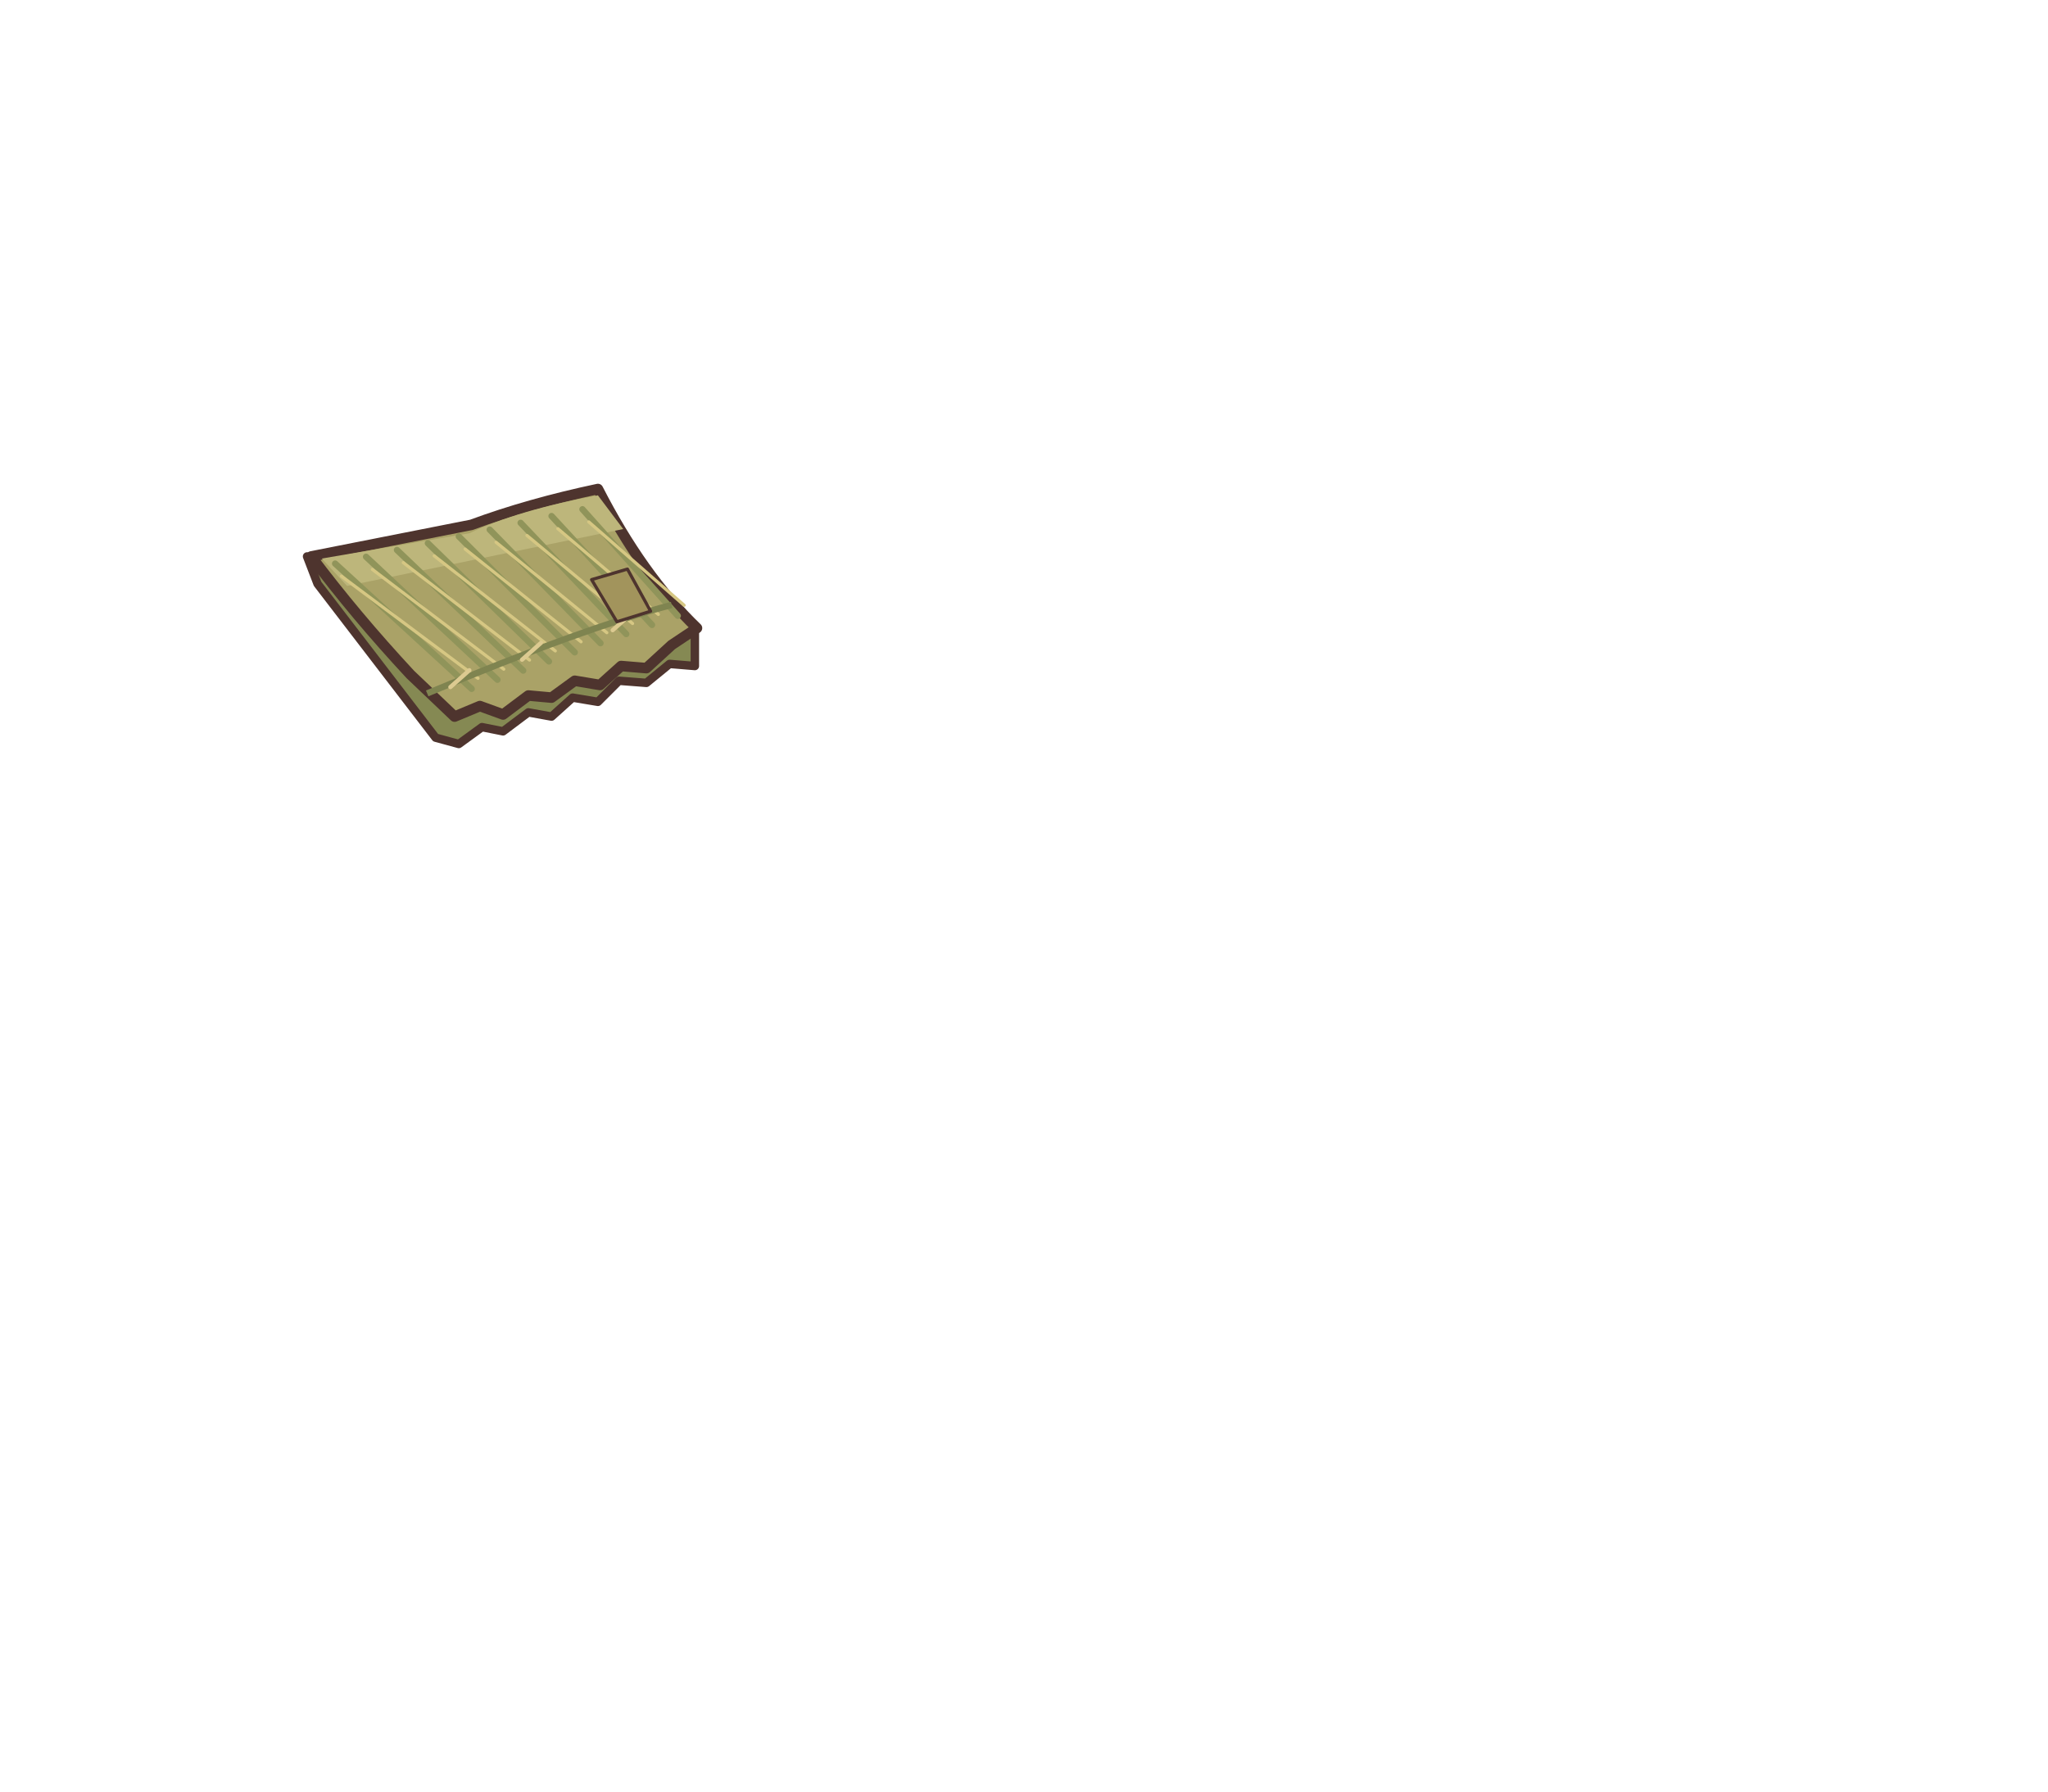
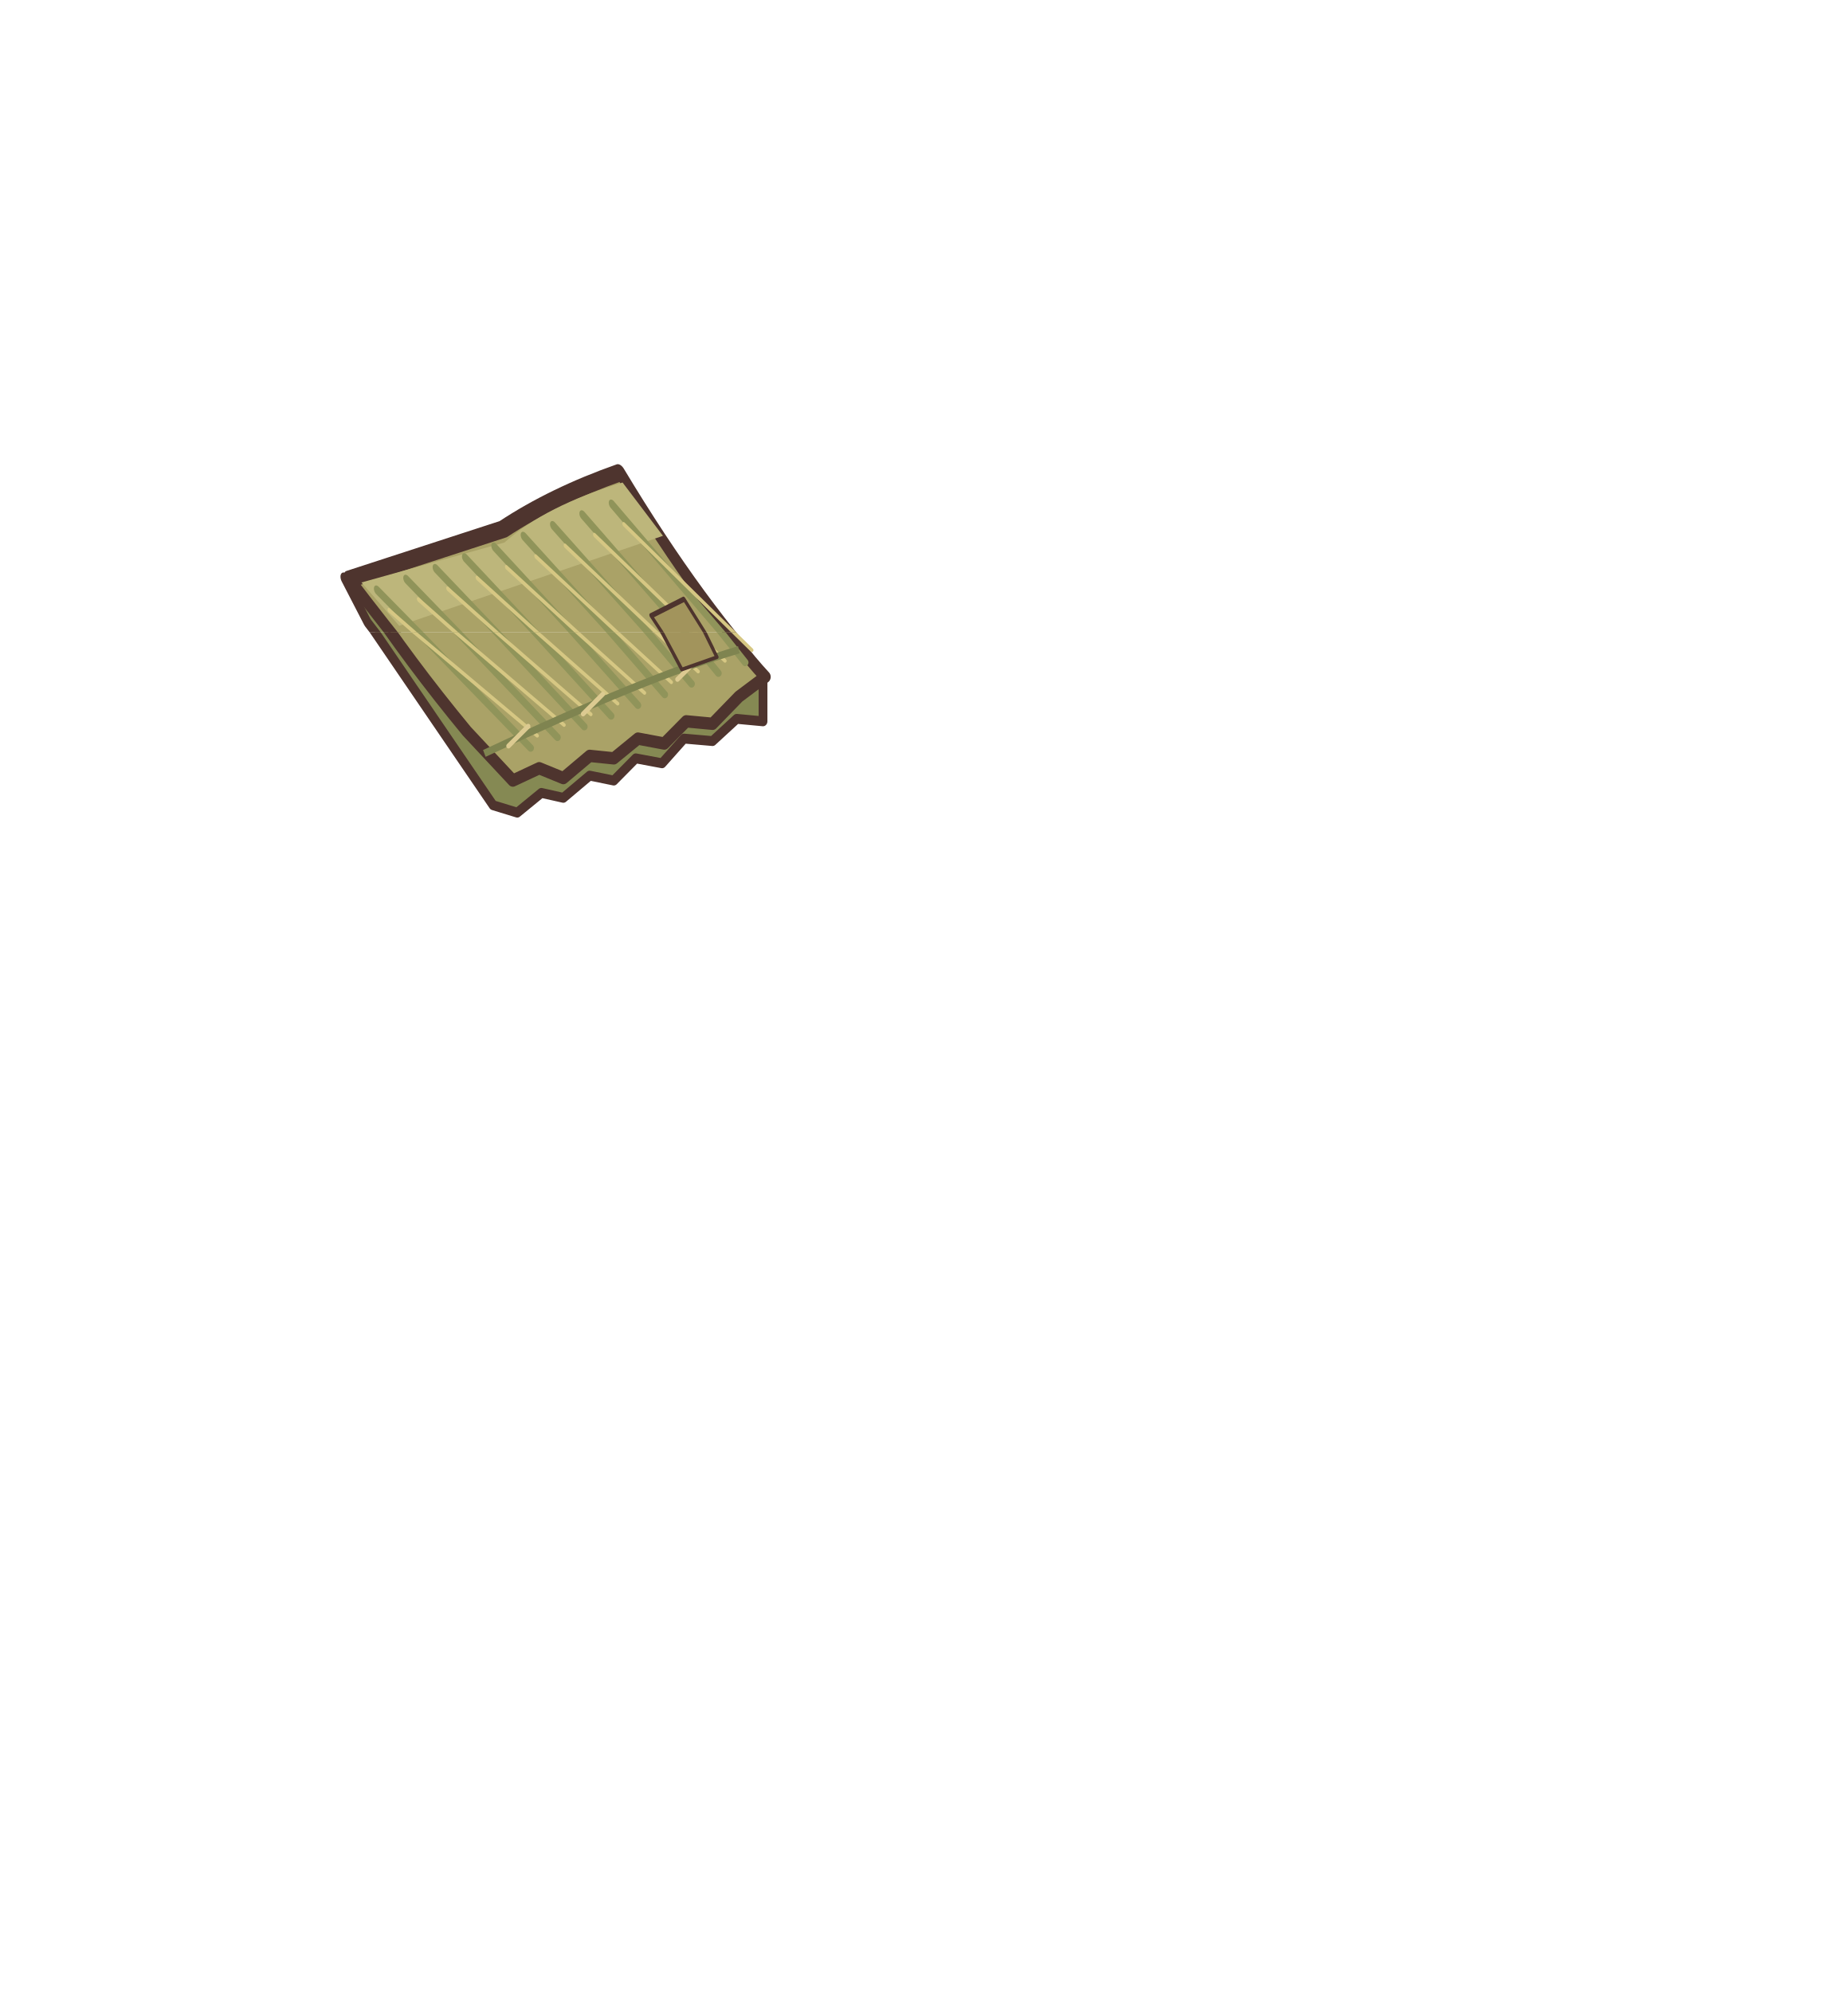
- <svg xmlns="http://www.w3.org/2000/svg" width="384" height="336" viewBox="0 0 384 336">
-   <g transform="translate(192,192) scale(0.76) translate(-192,-192)">
-     <g transform="translate(12,20) scale(0.52)">
-       <g transform="translate(210,0) scale(-1,1)">
-         <path d="M20 143 L133 179 L204 109 L199 122 L143 195 L132 198 L121 190 L111 192 L99 183 L88 185 L78 176 L66 178 L56 168 L43 169 L32 160 L20 161 Z" fill="#858953" stroke="#4E342E" stroke-width="4" stroke-linejoin="round" stroke-linecap="round" />
-         <path d="M19 143 Q45 118 66 77 Q99 84 126 94 L202 109 Q181 137 155 165 L134 185 L122 180 L111 184 L99 175 L88 176 L77 168 L65 170 L55 161 L43 162 L31 151 Z" fill="#AAA267" stroke="#4E342E" stroke-width="5" stroke-linejoin="round" stroke-linecap="round" />
-         <path d="M66 80 Q104 87 127 98 L197 110 L185 123 L54 96 Z" fill="#BDB67B" />
-         <path d="M73.333 86.611 L28.111 137.167" stroke="#90945A" stroke-width="3" stroke-linecap="round" fill="none" />
-         <path d="M70.333 92.611 L25.111 132.167" stroke="#D6C783" stroke-width="1.5" stroke-linecap="round" fill="none" />
-         <path d="M88.0 89.833 L40.333 141.5" stroke="#90945A" stroke-width="3" stroke-linecap="round" fill="none" />
-         <path d="M85.0 95.833 L37.333 136.5" stroke="#D6C783" stroke-width="1.5" stroke-linecap="round" fill="none" />
-         <path d="M102.667 93.056 L52.556 145.833" stroke="#90945A" stroke-width="3" stroke-linecap="round" fill="none" />
-         <path d="M99.667 99.056 L49.556 140.833" stroke="#D6C783" stroke-width="1.5" stroke-linecap="round" fill="none" />
-         <path d="M117.333 96.278 L64.778 150.167" stroke="#90945A" stroke-width="3" stroke-linecap="round" fill="none" />
-         <path d="M114.333 102.278 L61.778 145.167" stroke="#D6C783" stroke-width="1.5" stroke-linecap="round" fill="none" />
-         <path d="M132.0 99.5 L77.0 154.5" stroke="#90945A" stroke-width="3" stroke-linecap="round" fill="none" />
-         <path d="M129.0 105.5 L74.0 149.5" stroke="#D6C783" stroke-width="1.5" stroke-linecap="round" fill="none" />
-         <path d="M146.667 102.722 L89.222 158.833" stroke="#90945A" stroke-width="3" stroke-linecap="round" fill="none" />
-         <path d="M143.667 108.722 L86.222 153.833" stroke="#D6C783" stroke-width="1.5" stroke-linecap="round" fill="none" />
-         <path d="M161.333 105.944 L101.444 163.167" stroke="#90945A" stroke-width="3" stroke-linecap="round" fill="none" />
-         <path d="M158.333 111.944 L98.444 158.167" stroke="#D6C783" stroke-width="1.5" stroke-linecap="round" fill="none" />
-         <path d="M176.0 109.167 L113.667 167.5" stroke="#90945A" stroke-width="3" stroke-linecap="round" fill="none" />
-         <path d="M173.0 115.167 L110.667 162.5" stroke="#D6C783" stroke-width="1.5" stroke-linecap="round" fill="none" />
-         <path d="M190.667 112.389 L125.889 171.833" stroke="#90945A" stroke-width="3" stroke-linecap="round" fill="none" />
-         <path d="M187.667 118.389 L122.889 166.833" stroke="#D6C783" stroke-width="1.5" stroke-linecap="round" fill="none" />
-         <path d="M31 132 Q73 143 147 174" fill="none" stroke="#7F8450" stroke-width="3" />
-         <path d="M50 136 L59 144" stroke="#DCCA91" stroke-width="2" stroke-linecap="round" fill="none" />
-         <path d="M93 150 L102 158" stroke="#DCCA91" stroke-width="2" stroke-linecap="round" fill="none" />
-         <path d="M127 163 L136 171" stroke="#DCCA91" stroke-width="2" stroke-linecap="round" fill="none" />
-         <path d="M52 115 l17 5 l-12 20 l-16 -5 Z" fill="#A2945C" stroke="#4E342E" stroke-width="1.5" stroke-linejoin="round" stroke-linecap="round" />
+ <svg xmlns="http://www.w3.org/2000/svg" width="512" height="552" viewBox="0 0 512 552">
+   <g transform="translate(0,48)">
+     <g transform="scale(1.333333,1.5)">
+       <g transform="translate(192,192) scale(0.76) translate(-192,-192)">
+         <g transform="translate(34,-24) scale(0.6)">
+           <defs>
+             <clipPath id="roof_front_1">
+               <rect x="-200" y="125" width="800" height="500" />
+             </clipPath>
+             <clipPath id="roof_back_1">
+               <rect x="-200" y="-200" width="800" height="325" />
+             </clipPath>
+           </defs>
+           <g clip-path="url(#roof_front_1)">
+             <g transform="translate(210,0) scale(-1,1)">
+               <path d="M20 143 L133 179 L204 109 L199 122 L143 195 L132 198 L121 190 L111 192 L99 183 L88 185 L78 176 L66 178 L56 168 L43 169 L32 160 L20 161 Z" fill="#858953" stroke="#4E342E" stroke-width="4" stroke-linejoin="round" stroke-linecap="round" />
+               <path d="M19 143 Q45 118 66 77 Q99 84 126 94 L202 109 Q181 137 155 165 L134 185 L122 180 L111 184 L99 175 L88 176 L77 168 L65 170 L55 161 L43 162 L31 151 Z" fill="#AAA267" stroke="#4E342E" stroke-width="5" stroke-linejoin="round" stroke-linecap="round" />
+               <path d="M66 80 Q104 87 127 98 L197 110 L185 123 L54 96 Z" fill="#BDB67B" />
+               <path d="M73.333 86.611 L28.111 137.167" stroke="#90945A" stroke-width="3" stroke-linecap="round" fill="none" />
+               <path d="M70.333 92.611 L25.111 132.167" stroke="#D6C783" stroke-width="1.5" stroke-linecap="round" fill="none" />
+               <path d="M88.0 89.833 L40.333 141.5" stroke="#90945A" stroke-width="3" stroke-linecap="round" fill="none" />
+               <path d="M85.0 95.833 L37.333 136.5" stroke="#D6C783" stroke-width="1.5" stroke-linecap="round" fill="none" />
+               <path d="M102.667 93.056 L52.556 145.833" stroke="#90945A" stroke-width="3" stroke-linecap="round" fill="none" />
+               <path d="M99.667 99.056 L49.556 140.833" stroke="#D6C783" stroke-width="1.5" stroke-linecap="round" fill="none" />
+               <path d="M117.333 96.278 L64.778 150.167" stroke="#90945A" stroke-width="3" stroke-linecap="round" fill="none" />
+               <path d="M114.333 102.278 L61.778 145.167" stroke="#D6C783" stroke-width="1.5" stroke-linecap="round" fill="none" />
+               <path d="M132.0 99.5 L77.0 154.5" stroke="#90945A" stroke-width="3" stroke-linecap="round" fill="none" />
+               <path d="M129.0 105.5 L74.0 149.5" stroke="#D6C783" stroke-width="1.5" stroke-linecap="round" fill="none" />
+               <path d="M146.667 102.722 L89.222 158.833" stroke="#90945A" stroke-width="3" stroke-linecap="round" fill="none" />
+               <path d="M143.667 108.722 L86.222 153.833" stroke="#D6C783" stroke-width="1.5" stroke-linecap="round" fill="none" />
+               <path d="M161.333 105.944 L101.444 163.167" stroke="#90945A" stroke-width="3" stroke-linecap="round" fill="none" />
+               <path d="M158.333 111.944 L98.444 158.167" stroke="#D6C783" stroke-width="1.5" stroke-linecap="round" fill="none" />
+               <path d="M176.0 109.167 L113.667 167.5" stroke="#90945A" stroke-width="3" stroke-linecap="round" fill="none" />
+               <path d="M173.0 115.167 L110.667 162.5" stroke="#D6C783" stroke-width="1.5" stroke-linecap="round" fill="none" />
+               <path d="M190.667 112.389 L125.889 171.833" stroke="#90945A" stroke-width="3" stroke-linecap="round" fill="none" />
+               <path d="M187.667 118.389 L122.889 166.833" stroke="#D6C783" stroke-width="1.5" stroke-linecap="round" fill="none" />
+               <path d="M31 132 Q73 143 147 174" fill="none" stroke="#7F8450" stroke-width="3" />
+               <path d="M50 136 L59 144" stroke="#DCCA91" stroke-width="2" stroke-linecap="round" fill="none" />
+               <path d="M93 150 L102 158" stroke="#DCCA91" stroke-width="2" stroke-linecap="round" fill="none" />
+               <path d="M127 163 L136 171" stroke="#DCCA91" stroke-width="2" stroke-linecap="round" fill="none" />
+               <path d="M52 115 l17 5 l-12 20 l-16 -5 Z" fill="#A2945C" stroke="#4E342E" stroke-width="1.5" stroke-linejoin="round" stroke-linecap="round" />
+             </g>
+           </g>
+           <g transform="matrix(1 0 0.4 1.35 -50 -43.75)">
+             <g clip-path="url(#roof_back_1)">
+               <g transform="translate(210,0) scale(-1,1)">
+                 <path d="M20 143 L133 179 L204 109 L199 122 L143 195 L132 198 L121 190 L111 192 L99 183 L88 185 L78 176 L66 178 L56 168 L43 169 L32 160 L20 161 Z" fill="#858953" stroke="#4E342E" stroke-width="4" stroke-linejoin="round" stroke-linecap="round" />
+                 <path d="M19 143 Q45 118 66 77 Q99 84 126 94 L202 109 Q181 137 155 165 L134 185 L122 180 L111 184 L99 175 L88 176 L77 168 L65 170 L55 161 L43 162 L31 151 Z" fill="#AAA267" stroke="#4E342E" stroke-width="5" stroke-linejoin="round" stroke-linecap="round" />
+                 <path d="M66 80 Q104 87 127 98 L197 110 L185 123 L54 96 Z" fill="#BDB67B" />
+                 <path d="M73.333 86.611 L28.111 137.167" stroke="#90945A" stroke-width="3" stroke-linecap="round" fill="none" />
+                 <path d="M70.333 92.611 L25.111 132.167" stroke="#D6C783" stroke-width="1.5" stroke-linecap="round" fill="none" />
+                 <path d="M88.0 89.833 L40.333 141.5" stroke="#90945A" stroke-width="3" stroke-linecap="round" fill="none" />
+                 <path d="M85.0 95.833 L37.333 136.5" stroke="#D6C783" stroke-width="1.5" stroke-linecap="round" fill="none" />
+                 <path d="M102.667 93.056 L52.556 145.833" stroke="#90945A" stroke-width="3" stroke-linecap="round" fill="none" />
+                 <path d="M99.667 99.056 L49.556 140.833" stroke="#D6C783" stroke-width="1.5" stroke-linecap="round" fill="none" />
+                 <path d="M117.333 96.278 L64.778 150.167" stroke="#90945A" stroke-width="3" stroke-linecap="round" fill="none" />
+                 <path d="M114.333 102.278 L61.778 145.167" stroke="#D6C783" stroke-width="1.5" stroke-linecap="round" fill="none" />
+                 <path d="M132.0 99.5 L77.0 154.5" stroke="#90945A" stroke-width="3" stroke-linecap="round" fill="none" />
+                 <path d="M129.0 105.5 L74.0 149.5" stroke="#D6C783" stroke-width="1.5" stroke-linecap="round" fill="none" />
+                 <path d="M146.667 102.722 L89.222 158.833" stroke="#90945A" stroke-width="3" stroke-linecap="round" fill="none" />
+                 <path d="M143.667 108.722 L86.222 153.833" stroke="#D6C783" stroke-width="1.5" stroke-linecap="round" fill="none" />
+                 <path d="M161.333 105.944 L101.444 163.167" stroke="#90945A" stroke-width="3" stroke-linecap="round" fill="none" />
+                 <path d="M158.333 111.944 L98.444 158.167" stroke="#D6C783" stroke-width="1.5" stroke-linecap="round" fill="none" />
+                 <path d="M176.0 109.167 L113.667 167.5" stroke="#90945A" stroke-width="3" stroke-linecap="round" fill="none" />
+                 <path d="M173.0 115.167 L110.667 162.5" stroke="#D6C783" stroke-width="1.5" stroke-linecap="round" fill="none" />
+                 <path d="M190.667 112.389 L125.889 171.833" stroke="#90945A" stroke-width="3" stroke-linecap="round" fill="none" />
+                 <path d="M187.667 118.389 L122.889 166.833" stroke="#D6C783" stroke-width="1.5" stroke-linecap="round" fill="none" />
+                 <path d="M31 132 Q73 143 147 174" fill="none" stroke="#7F8450" stroke-width="3" />
+                 <path d="M50 136 L59 144" stroke="#DCCA91" stroke-width="2" stroke-linecap="round" fill="none" />
+                 <path d="M93 150 L102 158" stroke="#DCCA91" stroke-width="2" stroke-linecap="round" fill="none" />
+                 <path d="M127 163 L136 171" stroke="#DCCA91" stroke-width="2" stroke-linecap="round" fill="none" />
+                 <path d="M52 115 l17 5 l-12 20 l-16 -5 Z" fill="#A2945C" stroke="#4E342E" stroke-width="1.5" stroke-linejoin="round" stroke-linecap="round" />
+               </g>
+             </g>
+           </g>
+         </g>
      </g>
    </g>
  </g>
</svg>
